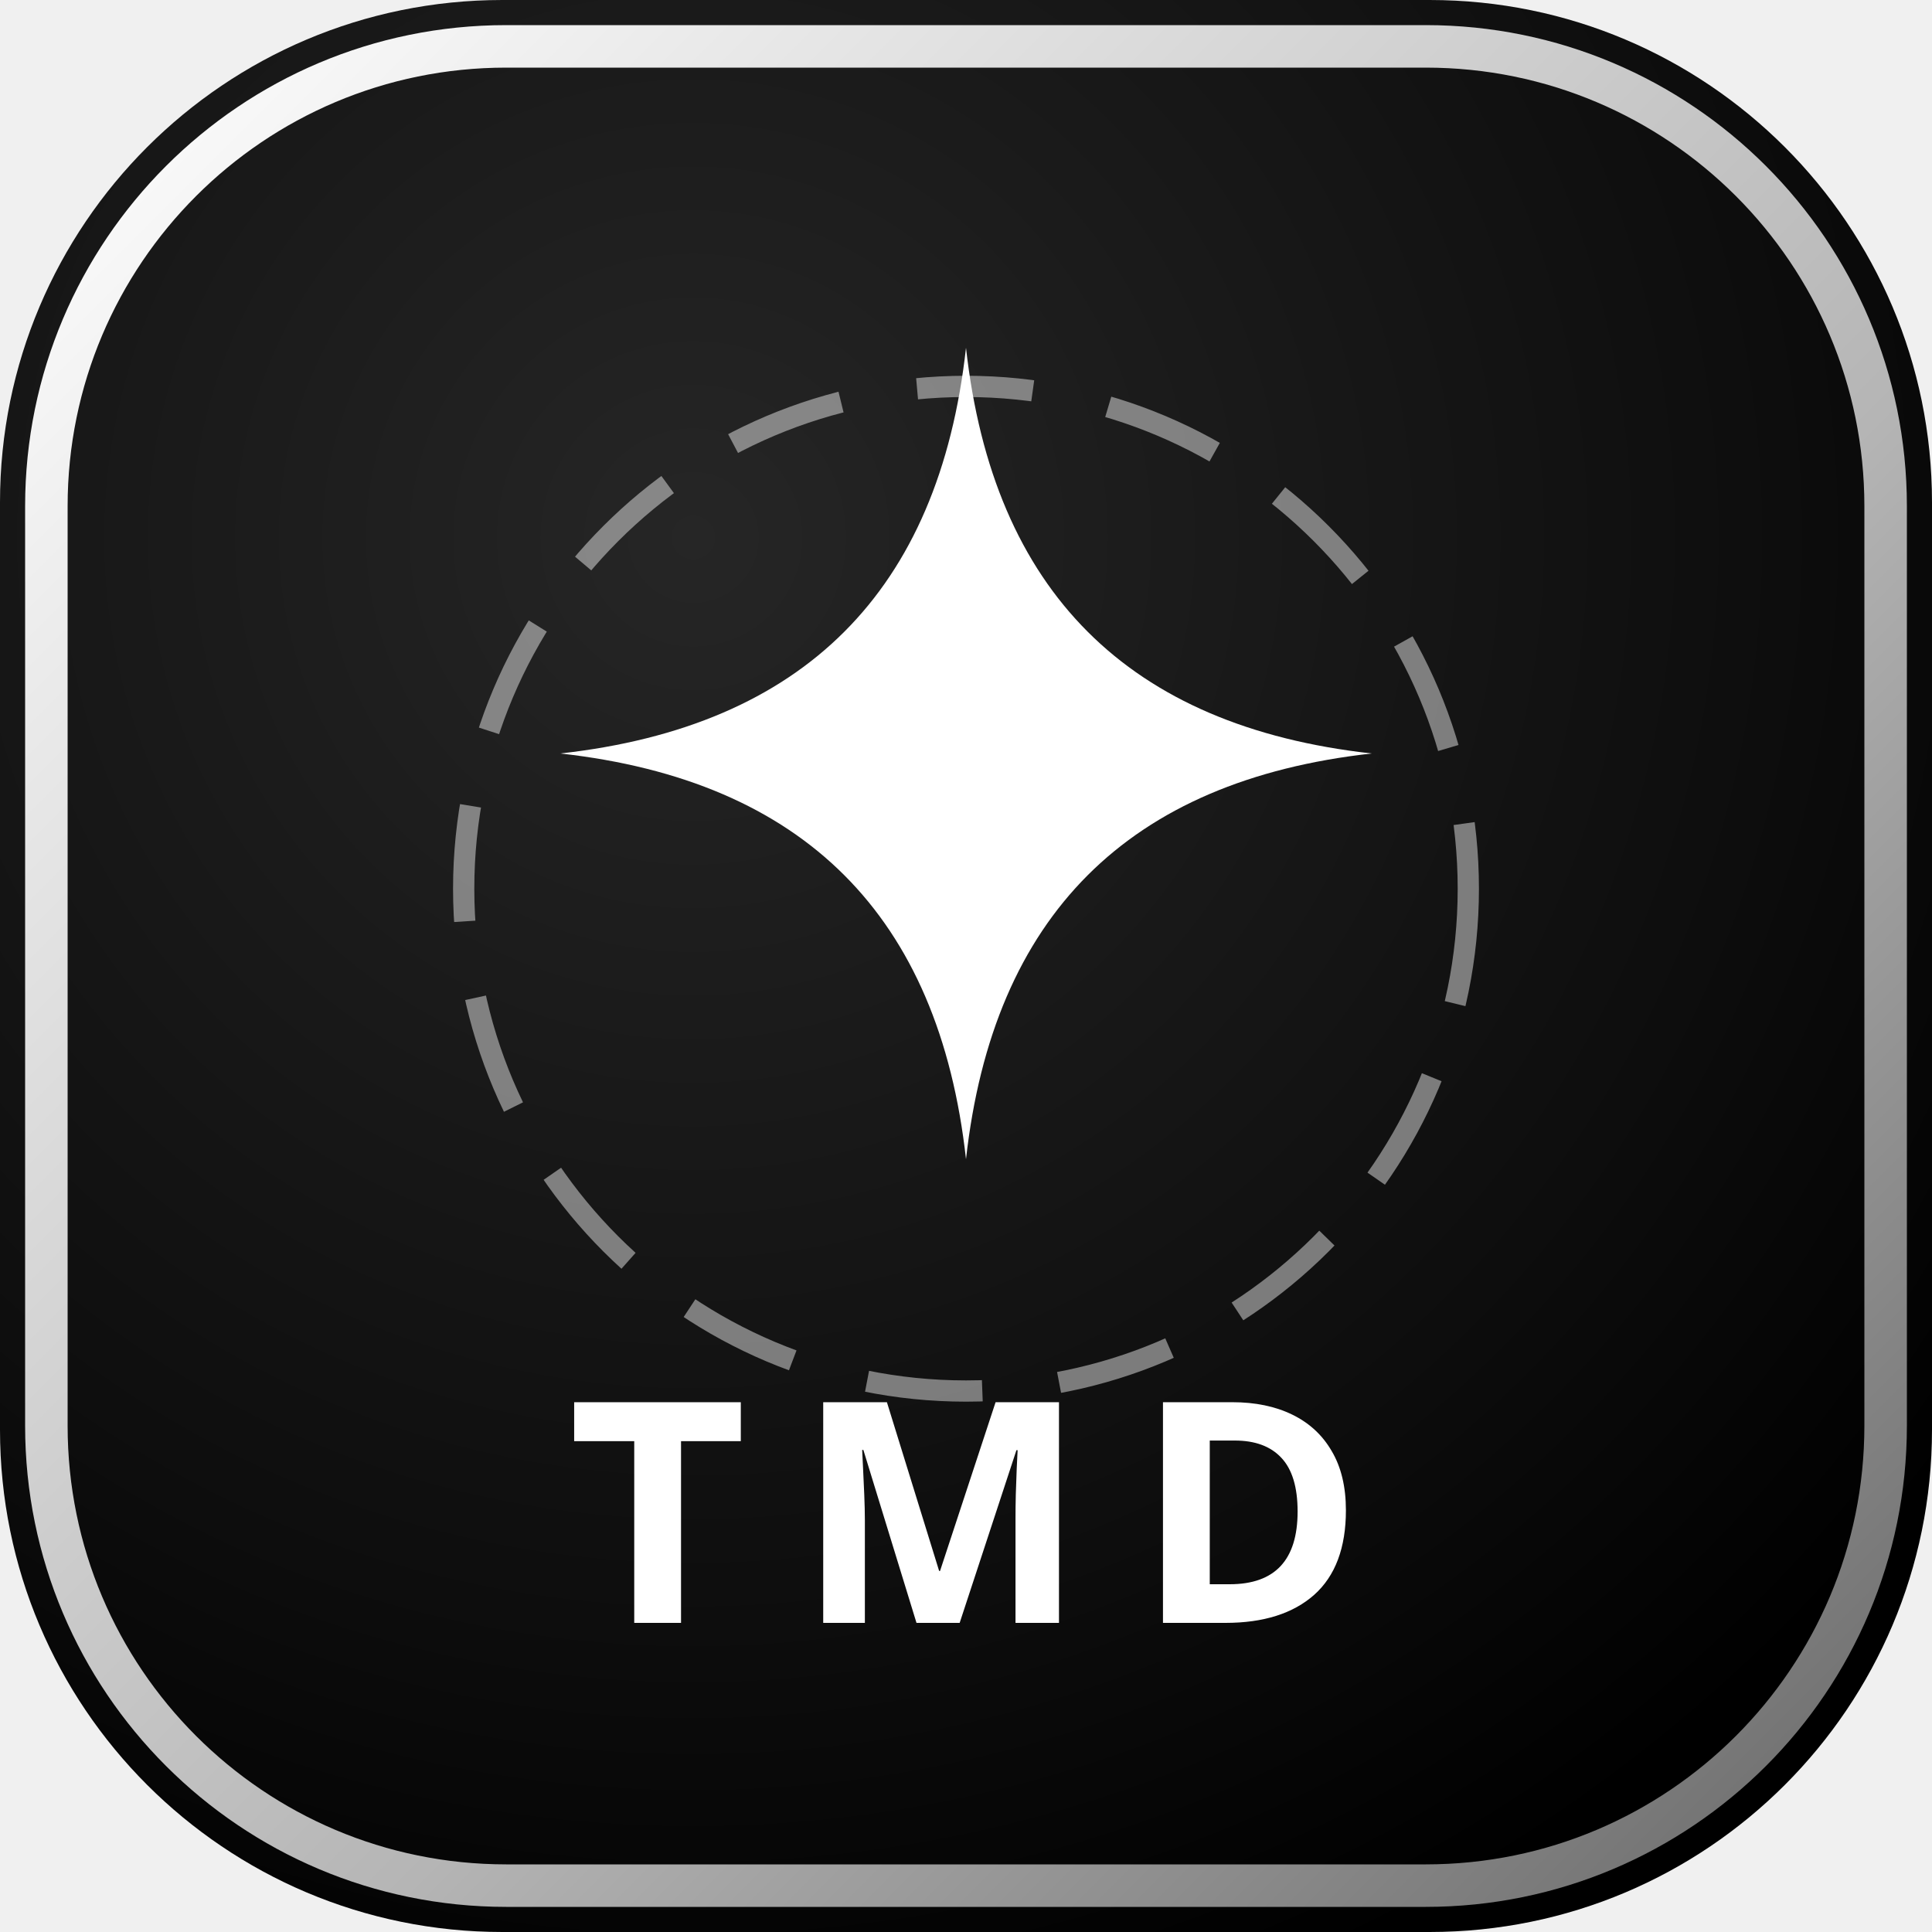
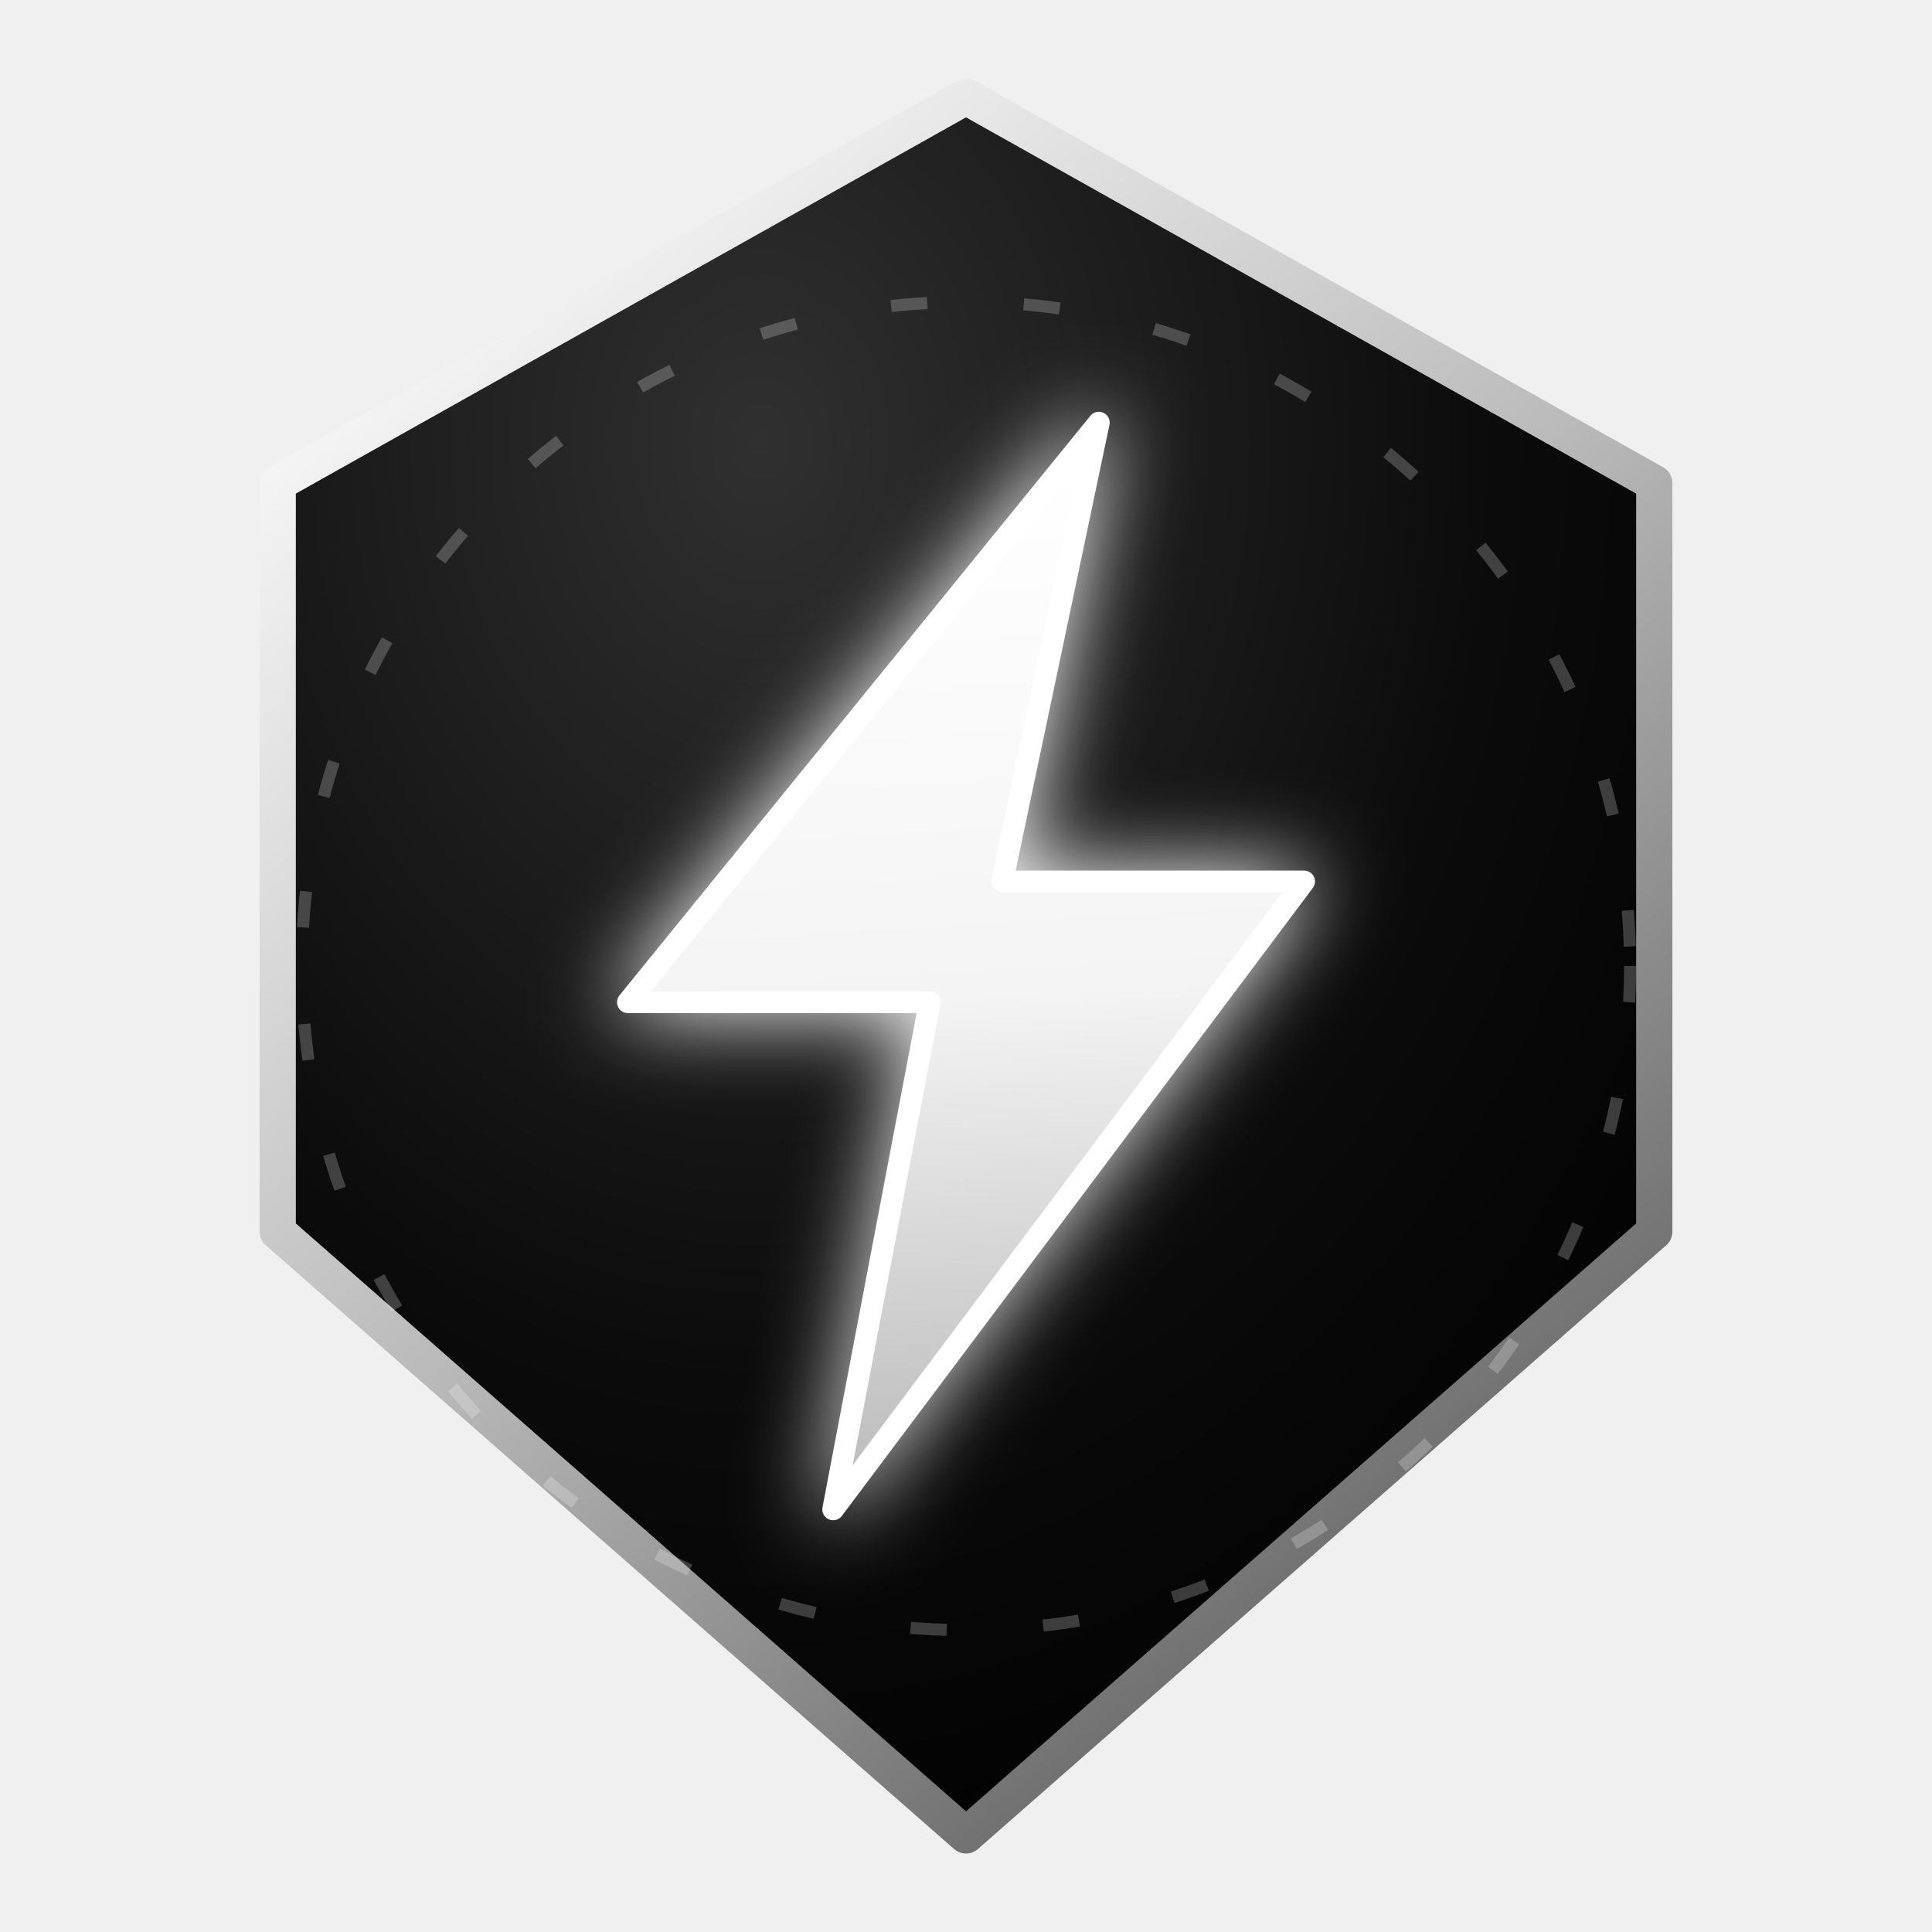
- <svg xmlns="http://www.w3.org/2000/svg" viewBox="0 0 100 100" fill="none">
+ <svg xmlns="http://www.w3.org/2000/svg" viewBox="0 0 160 160" fill="none" role="img" aria-label="SPARTA AI">
  <defs>
-     <linearGradient id="mono-edge" x1="0" y1="0" x2="1" y2="1">
-       <stop offset="0%" stop-color="#ffffff" />
-       <stop offset="60%" stop-color="#b5b5b5" />
-       <stop offset="100%" stop-color="#6a6a6a" />
+     <linearGradient id="edge" x1="28" y1="18" x2="131" y2="142" gradientUnits="userSpaceOnUse">
+       <stop stop-color="#fff" />
+       <stop offset=".48" stop-color="#bbb" />
+       <stop offset="1" stop-color="#555" />
    </linearGradient>
-     <radialGradient id="mono-core" cx="36%" cy="28%" r="80%">
-       <stop offset="0%" stop-color="#262626" />
-       <stop offset="70%" stop-color="#0d0d0d" />
-       <stop offset="100%" stop-color="#000000" />
+     <linearGradient id="bolt" x1="79" y1="39" x2="84" y2="121" gradientUnits="userSpaceOnUse">
+       <stop stop-color="#fff" />
+       <stop offset=".53" stop-color="#f4f4f4" />
+       <stop offset="1" stop-color="#bdbdbd" />
+     </linearGradient>
+     <radialGradient id="core" cx=".35" cy=".2" r=".9">
+       <stop stop-color="#303030" />
+       <stop offset=".6" stop-color="#0b0b0b" />
+       <stop offset="1" />
    </radialGradient>
+     <filter id="glow" x="-55%" y="-55%" width="210%" height="210%">
+       <feGaussianBlur stdDeviation="3.5" result="blur" />
+       <feMerge>
+         <feMergeNode in="blur" />
+         <feMergeNode in="SourceGraphic" />
+       </feMerge>
+     </filter>
  </defs>
-   <rect width="100" height="100" rx="26" fill="url(#mono-core)" />
-   <rect x="2.4" y="2.4" width="95.2" height="95.2" rx="23.8" fill="none" stroke="url(#mono-edge)" stroke-width="2.2" />
-   <circle cx="50" cy="46" r="26" fill="none" stroke="#ffffff" stroke-opacity="0.45" stroke-width="1.1" stroke-dasharray="6 4" />
-   <path d="M50 18 C51.4 30.6 58.4 37.6 71 39 C58.4 40.4 51.4 47.4 50 60 C48.6 47.4 41.6 40.4 29 39 C41.6 37.6 48.6 30.6 50 18 Z" fill="#ffffff" />
-   <text x="50" y="84" font-family="'Space Grotesk',sans-serif" font-size="16" font-weight="800" fill="#ffffff" text-anchor="middle" letter-spacing="2.5">TMD</text>
+   <path d="M80 8 137 40v62l-57 50-57-50V40L80 8Z" fill="url(#core)" stroke="url(#edge)" stroke-width="3" stroke-linejoin="round" />
+   <path d="m91 35-39 48h25l-8 42 39-52H83l8-38Z" fill="url(#bolt)" stroke="#fff" stroke-width="1.8" stroke-linejoin="round" filter="url(#glow)" />
+   <circle cx="80" cy="80" r="55" stroke="#fff" stroke-opacity=".22" stroke-width="1" stroke-dasharray="3 8" />
</svg>
